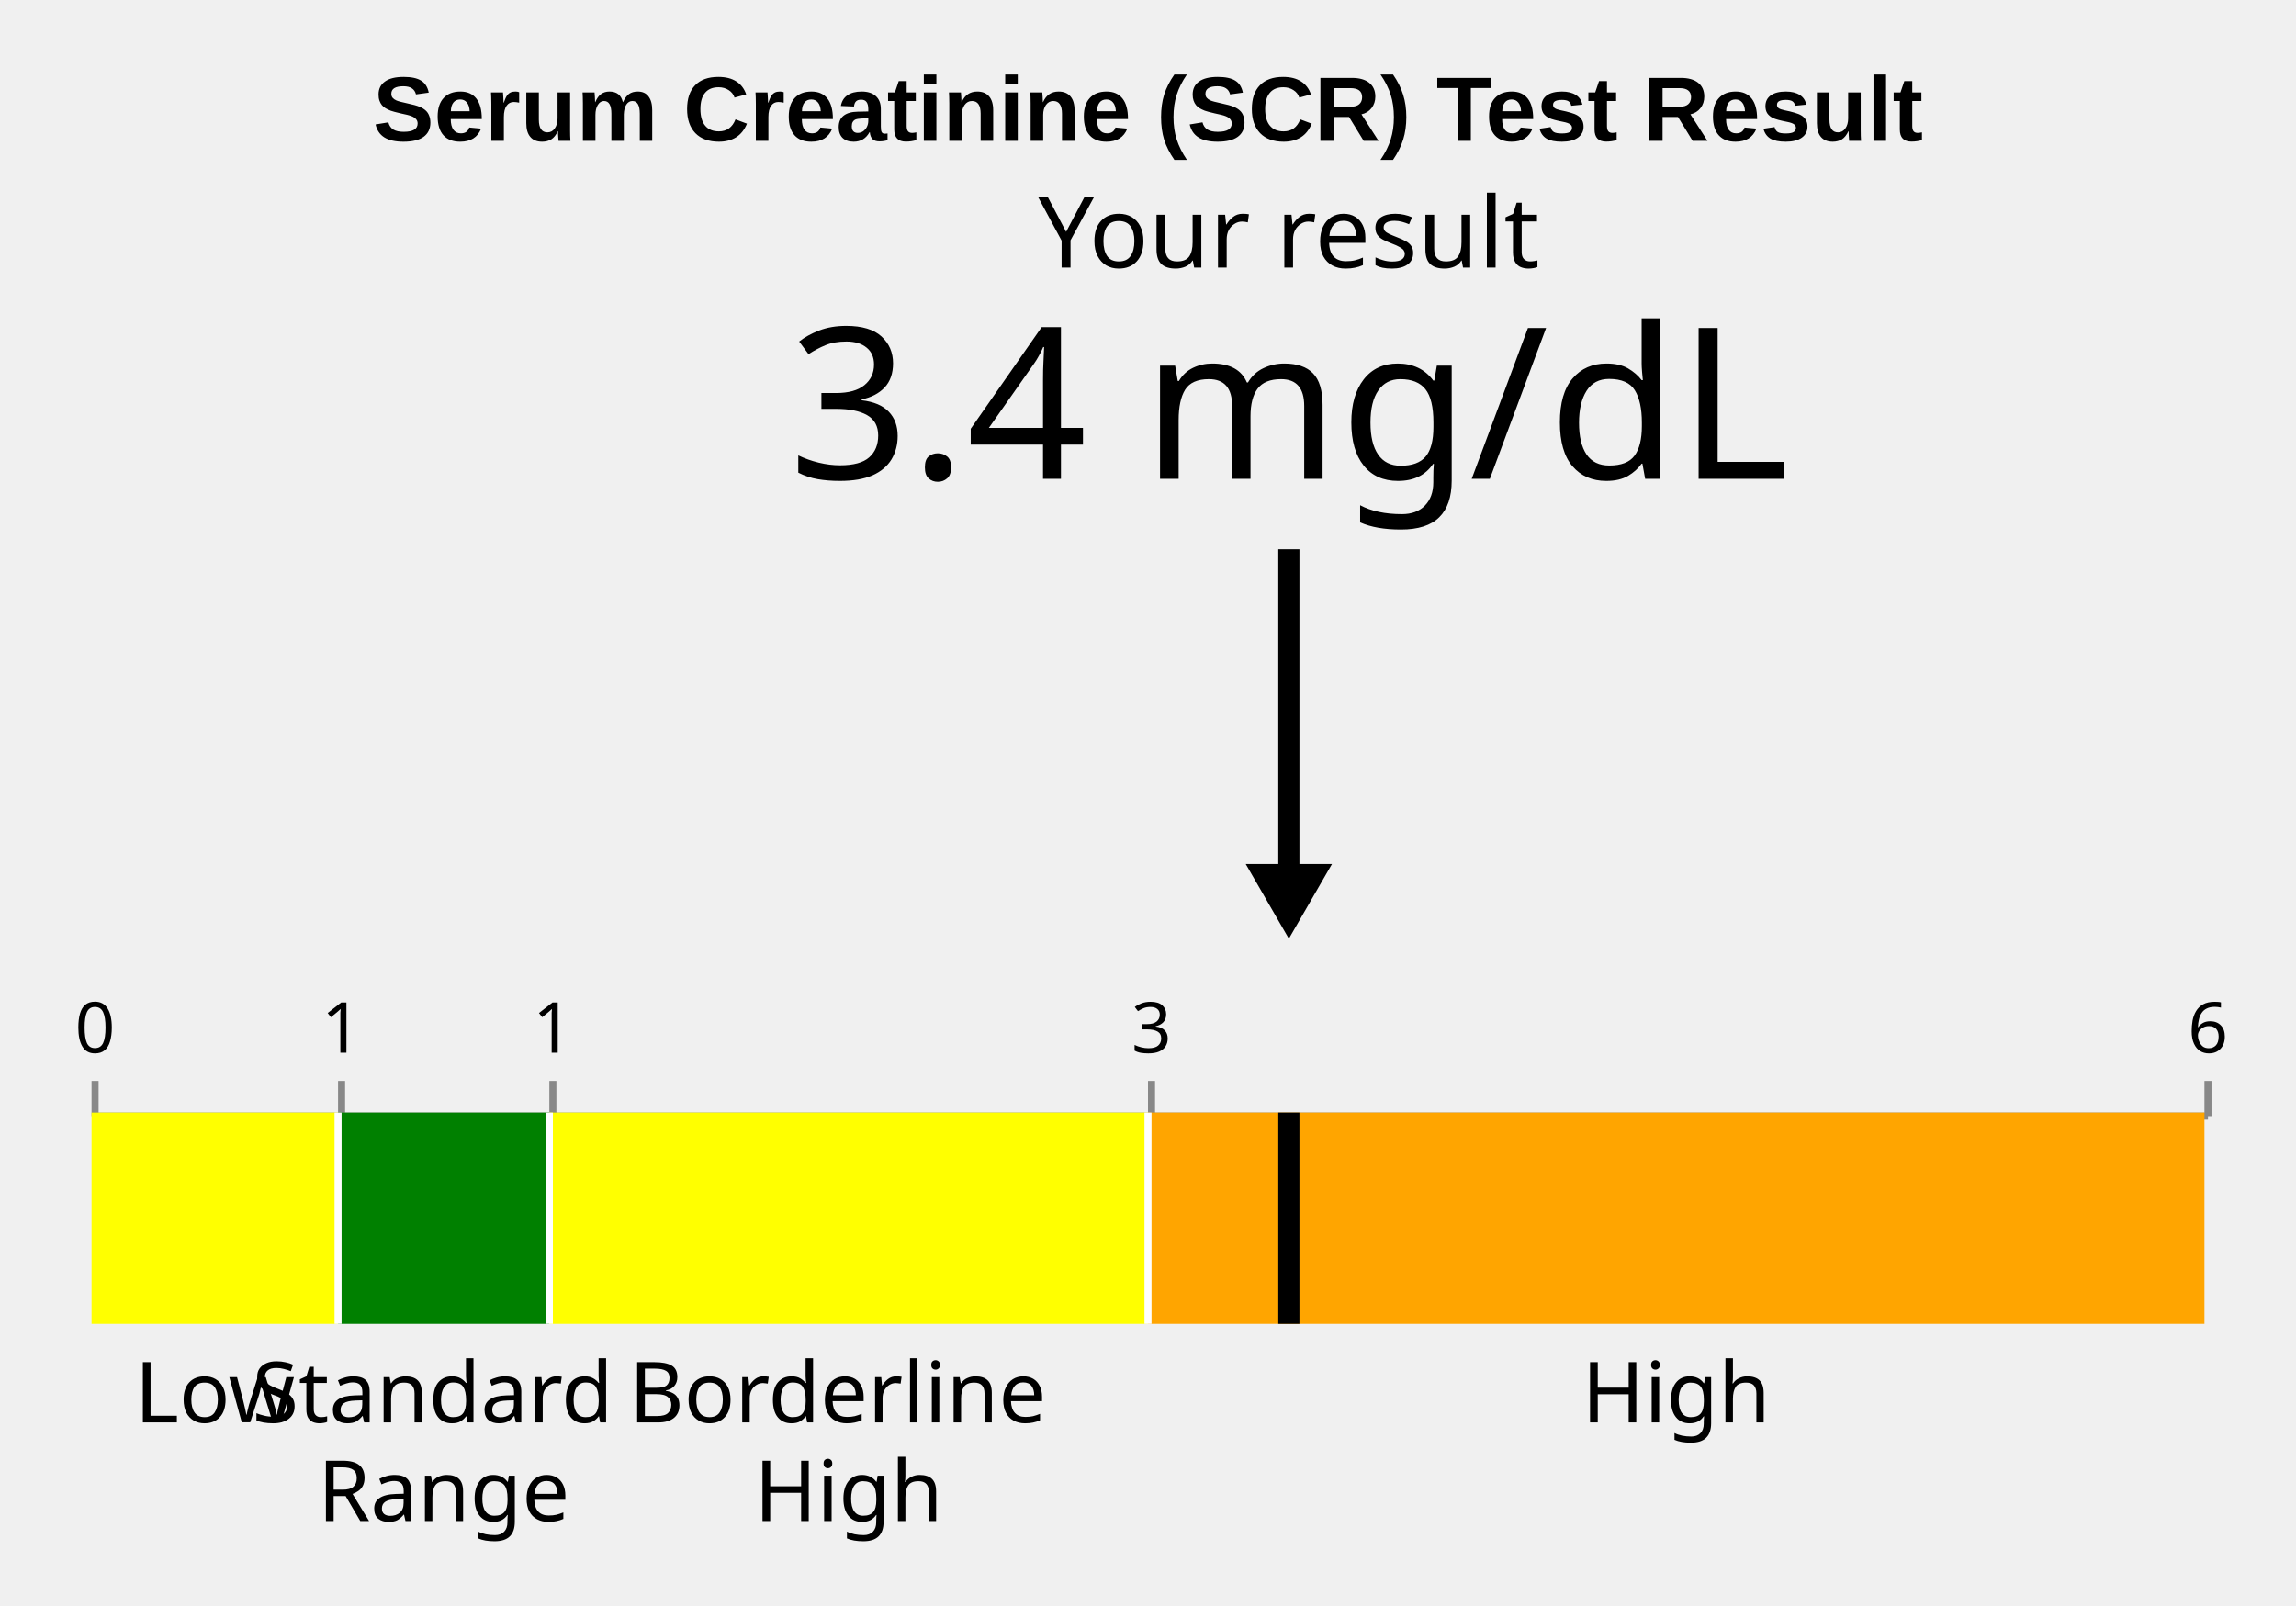
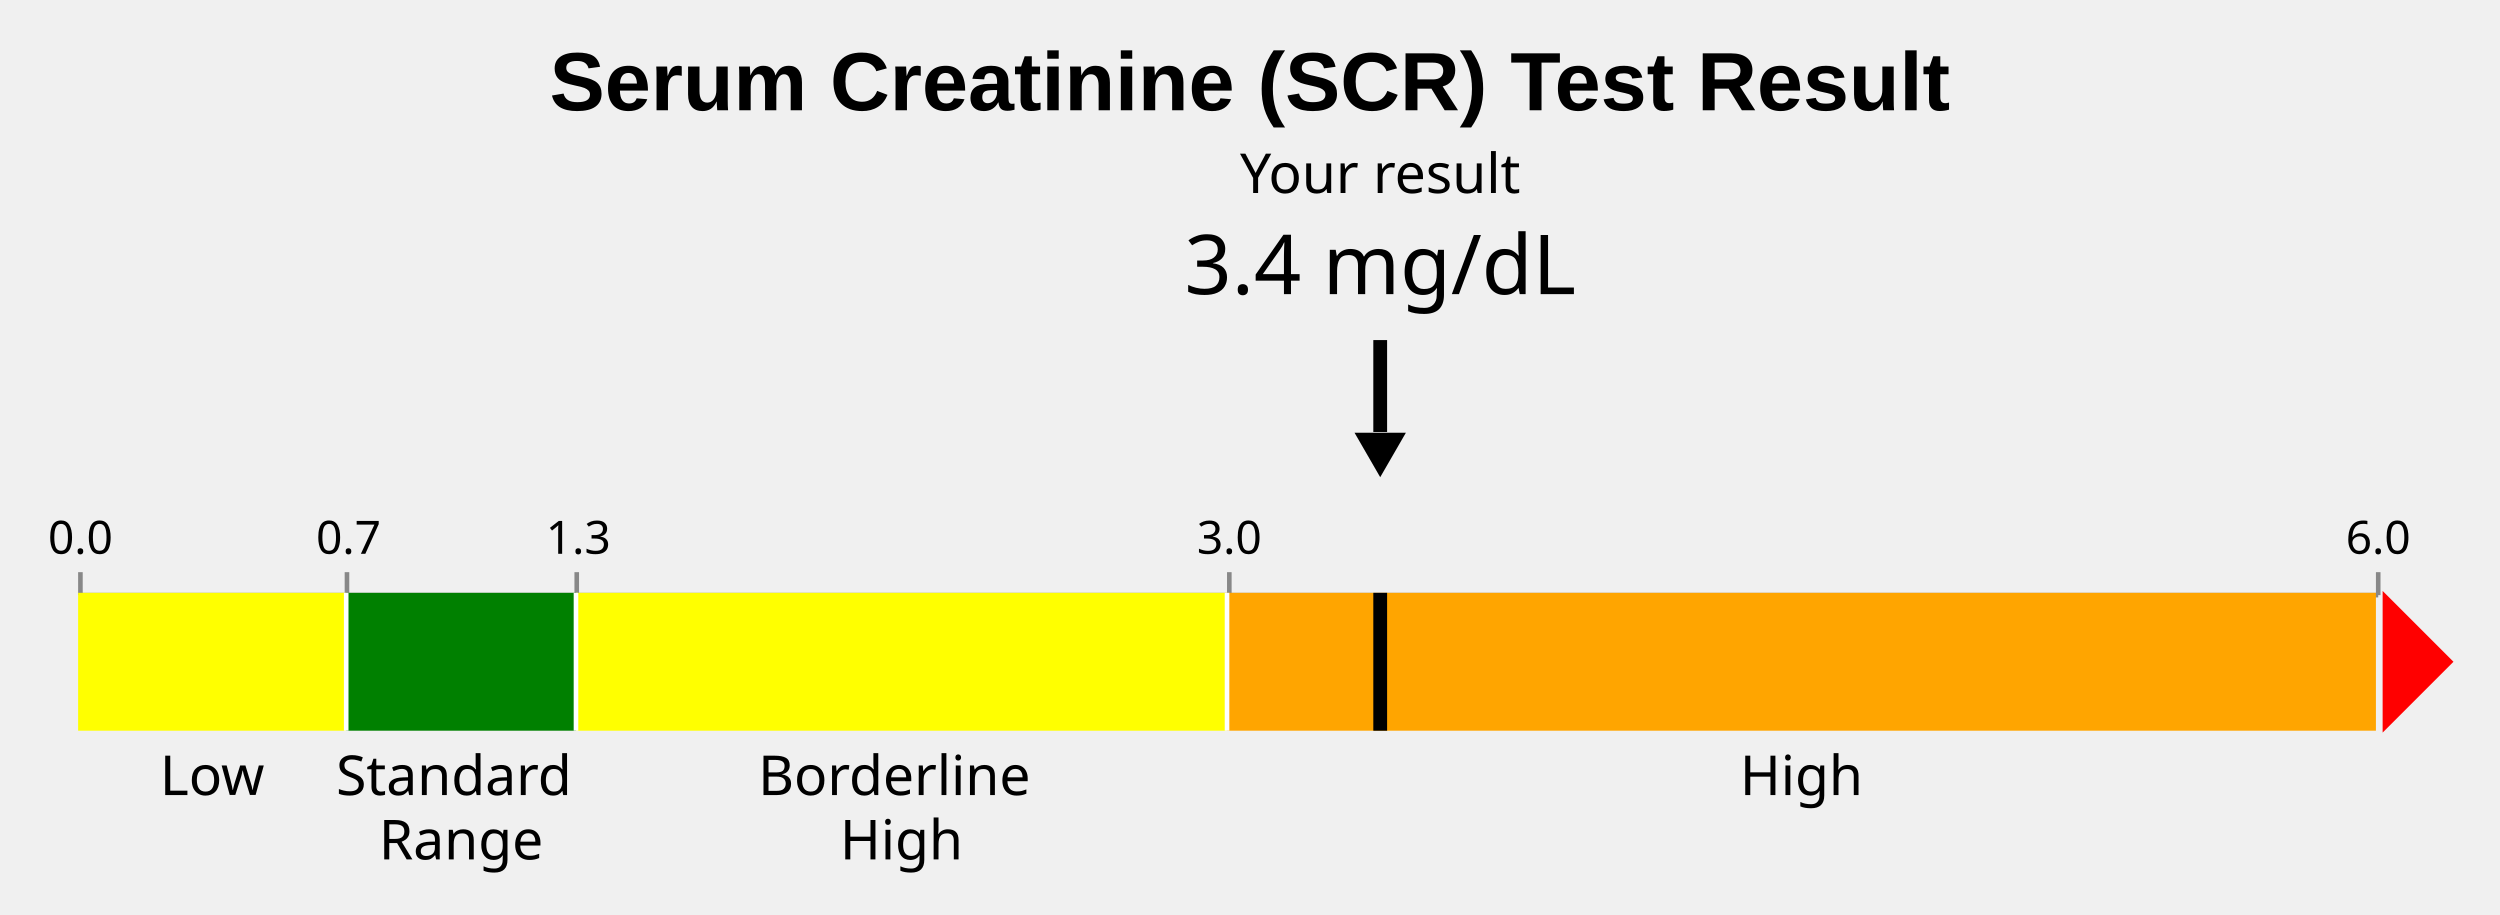
- <svg xmlns="http://www.w3.org/2000/svg" version="1.1" class="marks" width="326" height="228" viewBox="0 0 326 228">
-   <g fill="none" stroke-miterlimit="10" transform="translate(13,158)">
+ <svg xmlns="http://www.w3.org/2000/svg" version="1.1" class="marks" width="1088" height="398" viewBox="0 0 544 199">
+   <g fill="none" stroke-miterlimit="10" transform="translate(17,129)">
    <g class="mark-group role-frame root" role="graphics-object" aria-roledescription="group mark container">
      <g transform="translate(0,0)">
-         <path class="background" aria-hidden="true" d="M0,0h300v30h-300Z" />
+         <path class="background" aria-hidden="true" d="M0,0h500v30h-500Z" />
        <g>
-           <g class="mark-group role-axis" role="graphics-symbol" aria-roledescription="axis" aria-label="X-axis for a linear scale with values from 0 to 6">
+           <g class="mark-group role-axis" role="graphics-symbol" aria-roledescription="axis" aria-label="X-axis for a linear scale with values from 0.0 to 6.0">
            <g transform="translate(0.5,0.5)">
              <path class="background" aria-hidden="true" d="M0,0h0v0h0Z" pointer-events="none" />
              <g>
                <g class="mark-rule role-axis-tick" pointer-events="none">
                  <line transform="translate(0,0)" x2="0" y2="-5" stroke="#888" stroke-width="1" opacity="1" />
-                   <line transform="translate(35,0)" x2="0" y2="-5" stroke="#888" stroke-width="1" opacity="1" />
-                   <line transform="translate(65,0)" x2="0" y2="-5" stroke="#888" stroke-width="1" opacity="1" />
-                   <line transform="translate(150,0)" x2="0" y2="-5" stroke="#888" stroke-width="1" opacity="1" />
-                   <line transform="translate(300,0)" x2="0" y2="-5" stroke="#888" stroke-width="1" opacity="1" />
+                   <line transform="translate(58,0)" x2="0" y2="-5" stroke="#888" stroke-width="1" opacity="1" />
+                   <line transform="translate(108,0)" x2="0" y2="-5" stroke="#888" stroke-width="1" opacity="1" />
+                   <line transform="translate(250,0)" x2="0" y2="-5" stroke="#888" stroke-width="1" opacity="1" />
+                   <line transform="translate(500,0)" x2="0" y2="-5" stroke="#888" stroke-width="1" opacity="1" />
                </g>
                <g class="mark-text role-axis-label" pointer-events="none">
-                   <text text-anchor="middle" transform="translate(0,-9)" font-family="sans-serif" font-size="10px" fill="#000" opacity="1">0</text>
-                   <text text-anchor="middle" transform="translate(35,-9)" font-family="sans-serif" font-size="10px" fill="#000" opacity="1">1</text>
-                   <text text-anchor="middle" transform="translate(65,-9)" font-family="sans-serif" font-size="10px" fill="#000" opacity="1">1</text>
-                   <text text-anchor="middle" transform="translate(150,-9)" font-family="sans-serif" font-size="10px" fill="#000" opacity="1">3</text>
-                   <text text-anchor="middle" transform="translate(300,-9)" font-family="sans-serif" font-size="10px" fill="#000" opacity="1">6</text>
+                   <text text-anchor="middle" transform="translate(0,-9)" font-family="sans-serif" font-size="10px" fill="#000" opacity="1">0.0</text>
+                   <text text-anchor="middle" transform="translate(58.33333,-9)" font-family="sans-serif" font-size="10px" fill="#000" opacity="1">0.7</text>
+                   <text text-anchor="middle" transform="translate(108.3333,-9)" font-family="sans-serif" font-size="10px" fill="#000" opacity="1">1.3</text>
+                   <text text-anchor="middle" transform="translate(250,-9)" font-family="sans-serif" font-size="10px" fill="#000" opacity="1">3.0</text>
+                   <text text-anchor="middle" transform="translate(500,-9)" font-family="sans-serif" font-size="10px" fill="#000" opacity="1">6.0</text>
                </g>
                <g class="mark-rule role-axis-domain" pointer-events="none">
-                   <line transform="translate(0,0)" x2="300" y2="0" stroke="#888" stroke-width="1" opacity="1" />
+                   <line transform="translate(0,0)" x2="500" y2="0" stroke="#888" stroke-width="1" opacity="1" />
                </g>
              </g>
              <path class="foreground" aria-hidden="true" d="" pointer-events="none" display="none" />
            </g>
          </g>
          <g class="mark-rect role-mark" role="graphics-symbol" aria-roledescription="rect mark container">
-             <path d="M0,0h35v30h-35Z" fill="yellow" />
-             <path d="M35,0h30v30h-30Z" fill="green" />
-             <path d="M65,0h85v30h-85Z" fill="yellow" />
-             <path d="M150,0h150v30h-150Z" fill="orange" />
+             <path d="M0,0h58.333v30h-58.333Z" fill="yellow" />
+             <path d="M58.333,0h50v30h-50Z" fill="green" />
+             <path d="M108.333,0h141.667v30h-141.667Z" fill="yellow" />
+             <path d="M250,0h250v30h-250Z" fill="orange" />
          </g>
          <g class="mark-text role-mark" role="graphics-object" aria-roledescription="text mark container">
-             <text text-anchor="middle" transform="translate(17.5,44)" font-family="sans-serif" font-size="12px" fill="black">Low</text>
-             <text text-anchor="middle" transform="translate(50,44)" font-family="sans-serif" font-size="12px" fill="black">
+             <text text-anchor="middle" transform="translate(29.16667,44)" font-family="sans-serif" font-size="12px" fill="black">Low</text>
+             <text text-anchor="middle" transform="translate(83.33333,44)" font-family="sans-serif" font-size="12px" fill="black">
              <tspan>Standard</tspan>
              <tspan x="0" dy="14">Range</tspan>
            </text>
-             <text text-anchor="middle" transform="translate(107.5,44)" font-family="sans-serif" font-size="12px" fill="black">
+             <text text-anchor="middle" transform="translate(179.1667,44)" font-family="sans-serif" font-size="12px" fill="black">
              <tspan>Borderline</tspan>
              <tspan x="0" dy="14">High</tspan>
            </text>
-             <text text-anchor="middle" transform="translate(225,44)" font-family="sans-serif" font-size="12px" fill="black">High</text>
+             <text text-anchor="middle" transform="translate(375,44)" font-family="sans-serif" font-size="12px" fill="black">High</text>
          </g>
          <g class="mark-rule role-mark" role="graphics-symbol" aria-roledescription="rule mark container">
-             <line transform="translate(35,0)" x2="0" y2="30" stroke="white" stroke-width="1" />
-             <line transform="translate(65,0)" x2="0" y2="30" stroke="white" stroke-width="1" />
-             <line transform="translate(150,0)" x2="0" y2="30" stroke="white" stroke-width="1" />
+             <line transform="translate(58.33333,0)" x2="0" y2="30" stroke="white" stroke-width="1" />
+             <line transform="translate(108.3333,0)" x2="0" y2="30" stroke="white" stroke-width="1" />
+             <line transform="translate(250,0)" x2="0" y2="30" stroke="white" stroke-width="1" />
          </g>
          <g class="mark-rule role-mark" role="graphics-symbol" aria-roledescription="rule mark container">
-             <line transform="translate(170,-80)" x2="0" y2="45" stroke="black" stroke-width="3" />
+             <line transform="translate(283.3333,-55)" x2="0" y2="20" stroke="black" stroke-width="3" />
          </g>
          <g class="mark-symbol role-mark" role="graphics-symbol" aria-roledescription="symbol mark container">
-             <path transform="translate(170,-30)" d="M0,5.303L-6.124,-5.303L6.124,-5.303Z" fill="black" />
+             <path transform="translate(283.3333,-30)" d="M0,4.841L-5.59,-4.841L5.59,-4.841Z" fill="black" />
          </g>
          <g class="mark-text role-mark" role="graphics-object" aria-roledescription="text mark container">
-             <text text-anchor="middle" transform="translate(170,-120)" font-family="sans-serif" font-size="14px" fill="black">Your result</text>
+             <text text-anchor="middle" transform="translate(283.3333,-87)" font-family="sans-serif" font-size="12px" fill="black">Your result</text>
          </g>
          <g class="mark-text role-mark" role="graphics-object" aria-roledescription="text mark container">
-             <text text-anchor="middle" transform="translate(170,-90)" font-family="sans-serif" font-size="30px" fill="black">3.4 mg/dL</text>
+             <text text-anchor="middle" transform="translate(283.3333,-65)" font-family="sans-serif" font-size="18px" fill="black">3.4 mg/dL</text>
          </g>
          <g class="mark-rule role-mark" role="graphics-symbol" aria-roledescription="rule mark container">
-             <line transform="translate(170,0)" x2="0" y2="30" stroke="black" stroke-width="3" />
+             <line transform="translate(283.3333,0)" x2="0" y2="30" stroke="black" stroke-width="3" />
+           </g>
+           <g class="mark-symbol role-mark" role="graphics-symbol" aria-roledescription="symbol mark container">
+             <path transform="translate(509.1667,15)" d="M-7.706,-15.411L7.706,0L-7.706,15.411Z" fill="red" />
          </g>
          <g class="mark-group role-title">
-             <g transform="translate(150,-148)">
+             <g transform="translate(254.9621,-119)">
              <path class="background" aria-hidden="true" d="M0,0h0v0h0Z" pointer-events="none" />
              <g>
                <g class="mark-text role-title-text" role="graphics-symbol" aria-roledescription="title" aria-label="Title text 'Serum Creatinine (SCR) Test Result'" pointer-events="none">
-                   <text text-anchor="middle" transform="translate(0,10)" font-family="Arial" font-size="13px" font-weight="bold" fill="black" opacity="1">Serum Creatinine (SCR) Test Result</text>
+                   <text text-anchor="middle" transform="translate(0,14)" font-family="Arial" font-size="18px" font-weight="bold" fill="black" opacity="1">Serum Creatinine (SCR) Test Result</text>
                </g>
              </g>
              <path class="foreground" aria-hidden="true" d="" pointer-events="none" display="none" />
            </g>
          </g>
        </g>
        <path class="foreground" aria-hidden="true" d="" display="none" />
      </g>
    </g>
  </g>
</svg>
